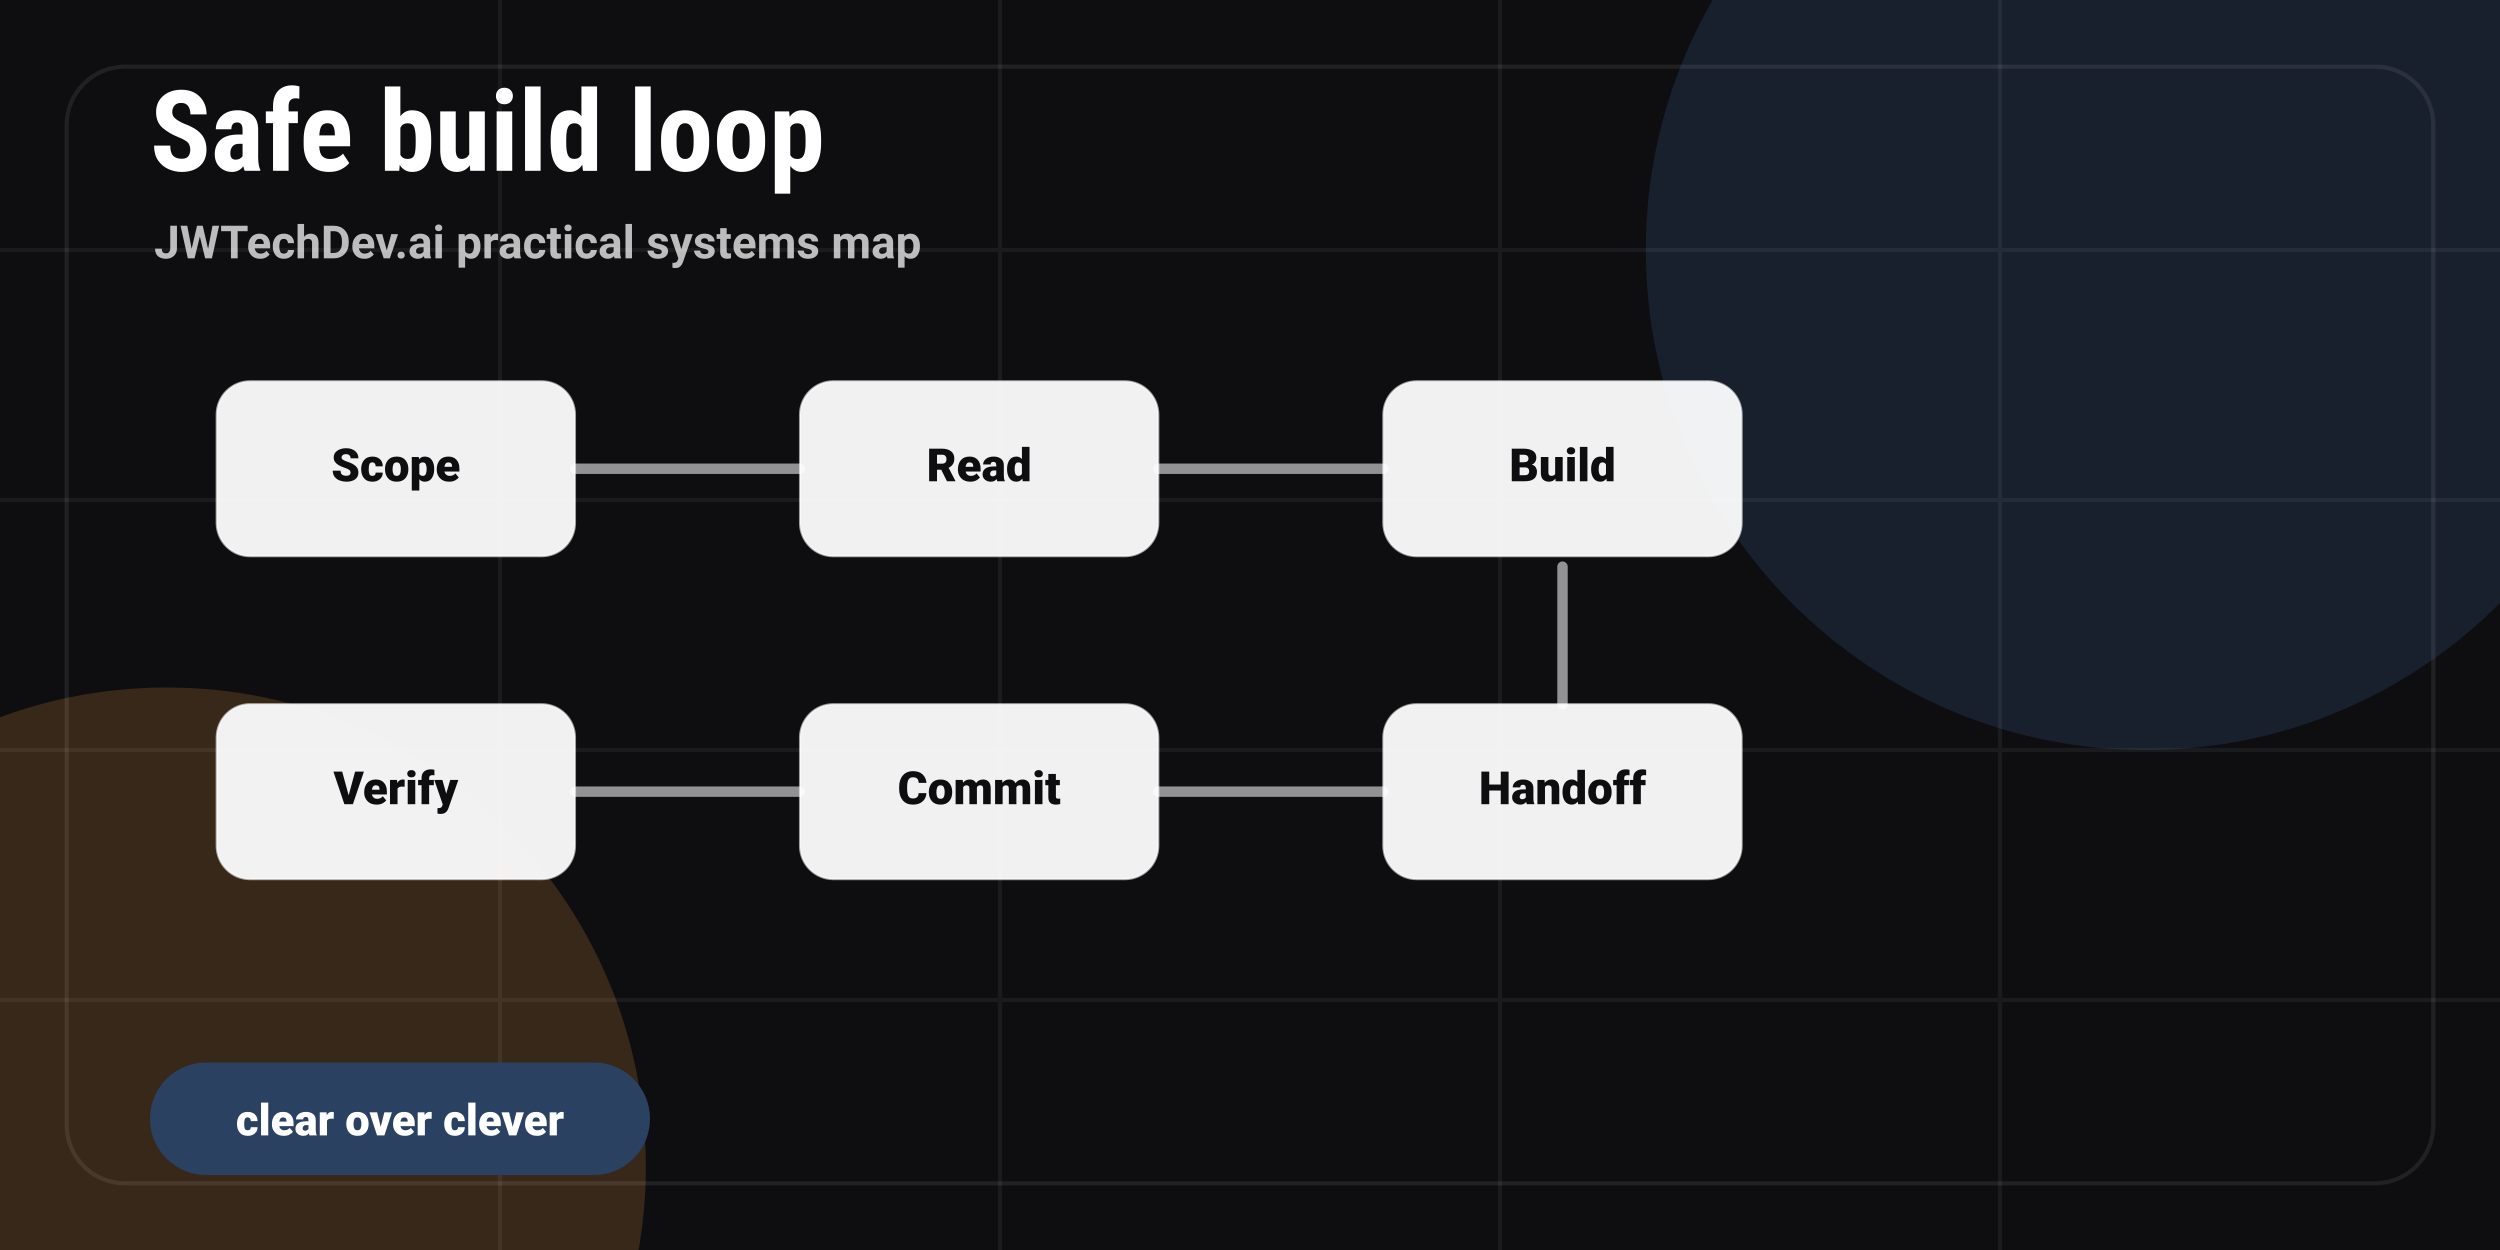
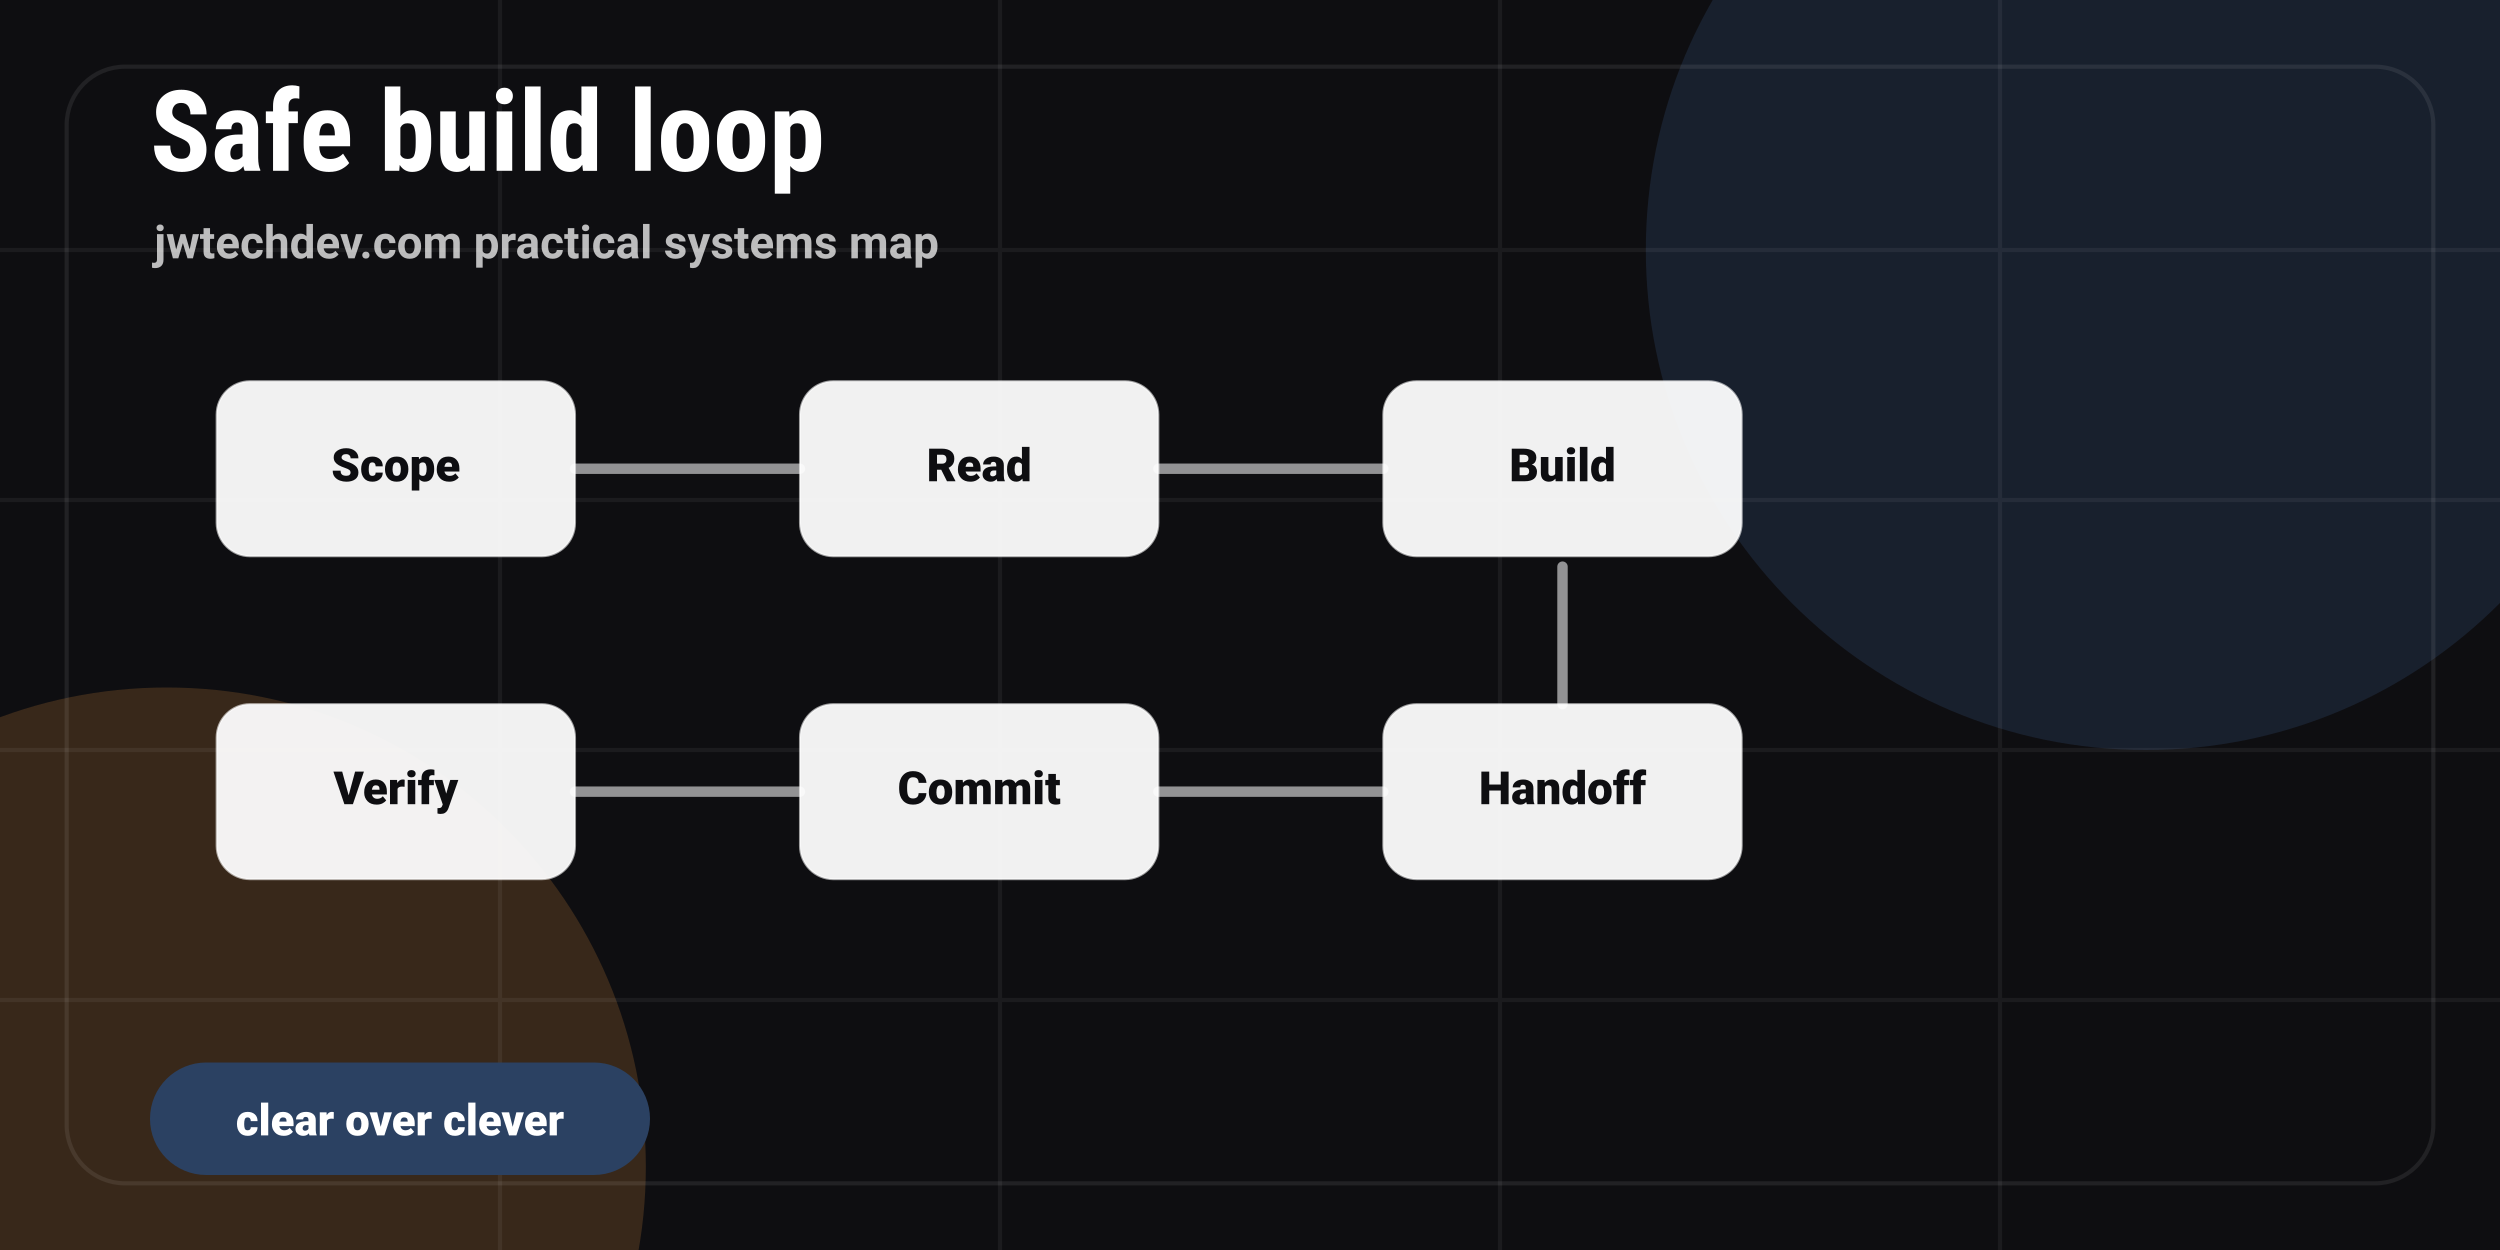
<svg xmlns="http://www.w3.org/2000/svg" width="1200" height="600" viewBox="0 0 1200 600" role="img" aria-labelledby="title desc">
  <rect width="1200" height="600" fill="#0e0e11" />
  <circle cx="1030" cy="120" r="240" fill="#2B4162" opacity=".35" />
  <circle cx="80" cy="560" r="230" fill="#FA9F42" opacity=".18" />
  <rect x="32" y="32" width="1136" height="536" rx="28" fill="none" stroke="rgba(255,255,255,.08)" stroke-width="2" />
  <path d="M0 120h1200M0 240h1200M0 360h1200M0 480h1200M240 0v600M480 0v600M720 0v600M960 0v600" stroke="rgba(255,255,255,.055)" stroke-width="2" />
  <text x="72" y="82" font-family="Roboto Condensed, Arial, sans-serif" font-size="54" font-weight="900" fill="#fff">Safe build loop</text>
-   <text x="74" y="124" font-family="Roboto, Arial, sans-serif" font-size="22" font-weight="700" fill="rgba(255,255,255,.72)">JWTechDev.ai practical systems map</text>
+   <text x="74" y="124" font-family="Roboto, Arial, sans-serif" font-size="22" font-weight="700" fill="rgba(255,255,255,.72)">jwtechdev.com practical systems map</text>
  <path d="M276 225h108M556 225h108M750 272v66M664 380h-108M384 380h-108" fill="none" stroke="rgba(255,255,255,.55)" stroke-width="5" stroke-linecap="round" />
  <g>
    <rect x="104" y="183" width="172" height="84" rx="16" fill="rgba(255,255,255,.94)" stroke="rgba(255,255,255,.6)" />
    <text x="190" y="231" text-anchor="middle" font-family="Roboto, Arial, sans-serif" font-size="22" font-weight="900" fill="#0e0e11">Scope</text>
  </g>
  <g>
    <rect x="384" y="183" width="172" height="84" rx="16" fill="rgba(255,255,255,.94)" stroke="rgba(255,255,255,.6)" />
    <text x="470" y="231" text-anchor="middle" font-family="Roboto, Arial, sans-serif" font-size="22" font-weight="900" fill="#0e0e11">Read</text>
  </g>
  <g>
    <rect x="664" y="183" width="172" height="84" rx="16" fill="rgba(255,255,255,.94)" stroke="rgba(255,255,255,.6)" />
    <text x="750" y="231" text-anchor="middle" font-family="Roboto, Arial, sans-serif" font-size="22" font-weight="900" fill="#0e0e11">Build</text>
  </g>
  <g>
    <rect x="104" y="338" width="172" height="84" rx="16" fill="rgba(255,255,255,.94)" stroke="rgba(255,255,255,.6)" />
    <text x="190" y="386" text-anchor="middle" font-family="Roboto, Arial, sans-serif" font-size="22" font-weight="900" fill="#0e0e11">Verify</text>
  </g>
  <g>
    <rect x="384" y="338" width="172" height="84" rx="16" fill="rgba(255,255,255,.94)" stroke="rgba(255,255,255,.6)" />
    <text x="470" y="386" text-anchor="middle" font-family="Roboto, Arial, sans-serif" font-size="22" font-weight="900" fill="#0e0e11">Commit</text>
  </g>
  <g>
    <rect x="664" y="338" width="172" height="84" rx="16" fill="rgba(255,255,255,.94)" stroke="rgba(255,255,255,.6)" />
    <text x="750" y="386" text-anchor="middle" font-family="Roboto, Arial, sans-serif" font-size="22" font-weight="900" fill="#0e0e11">Handoff</text>
  </g>
  <rect x="72" y="510" width="240" height="54" rx="27" fill="#2B4162" />
  <text x="192" y="545" text-anchor="middle" font-family="Roboto, Arial, sans-serif" font-size="21" font-weight="900" fill="#fff">clear over clever</text>
</svg>
